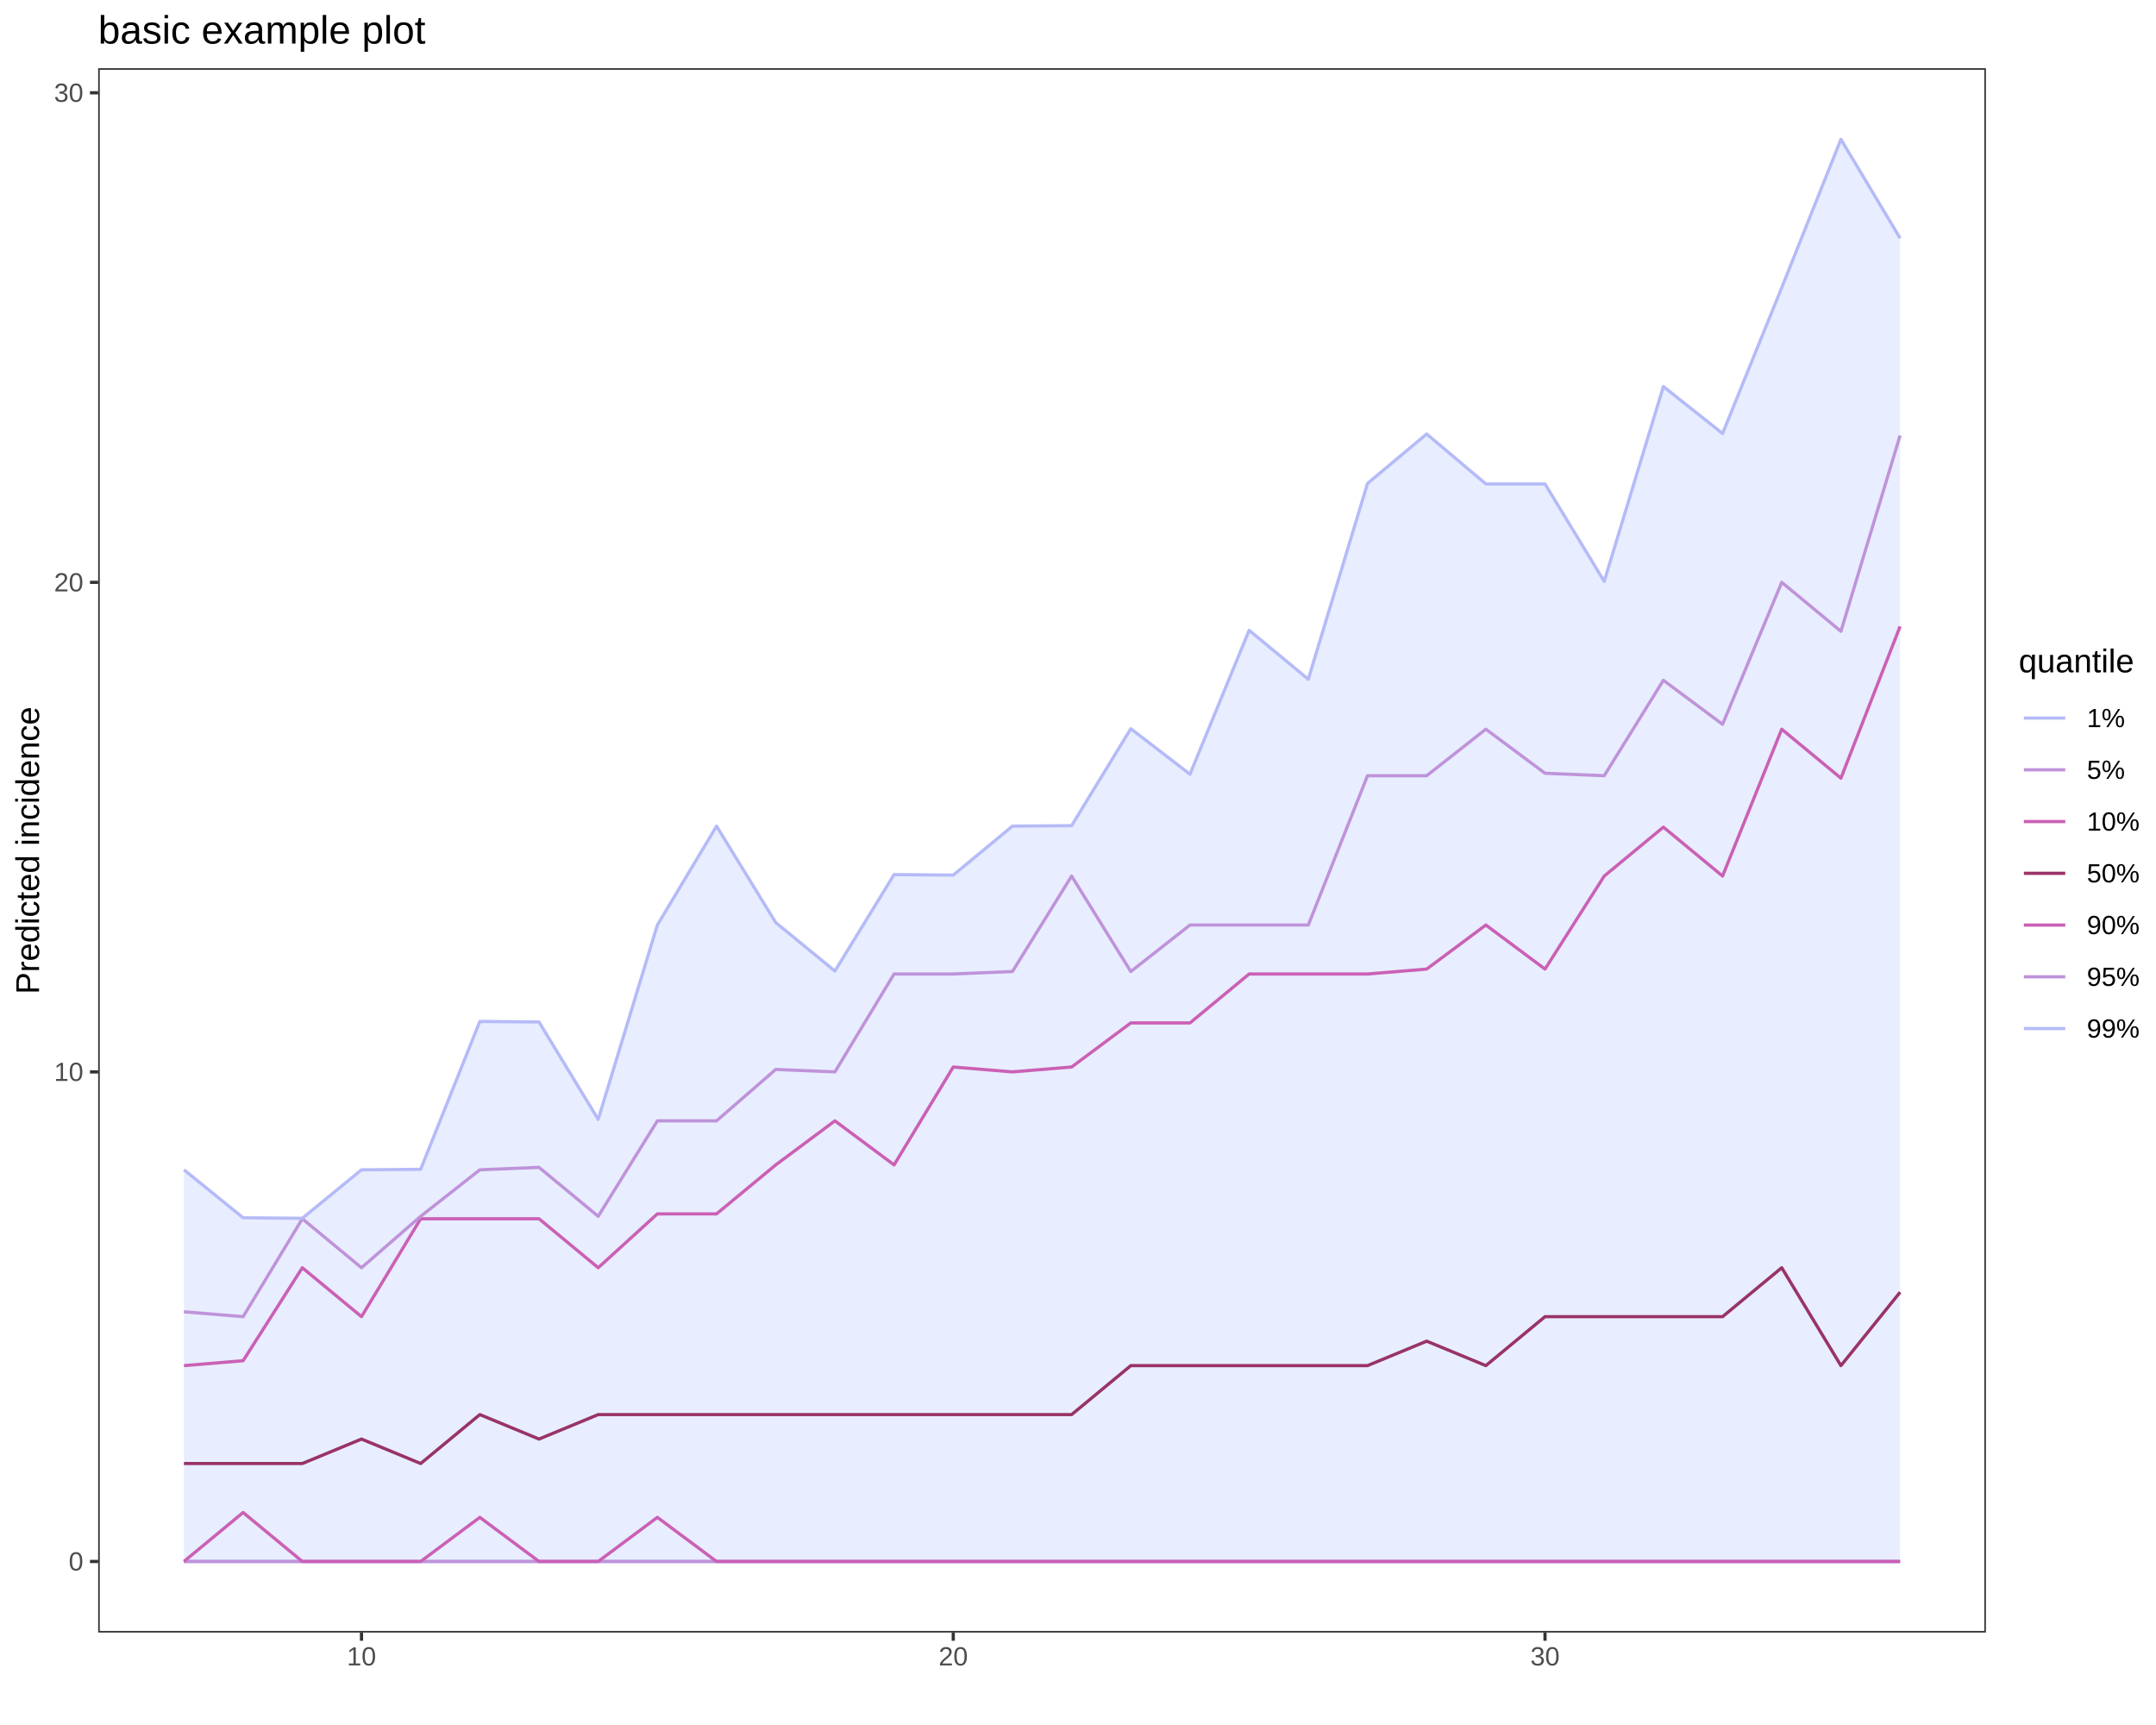
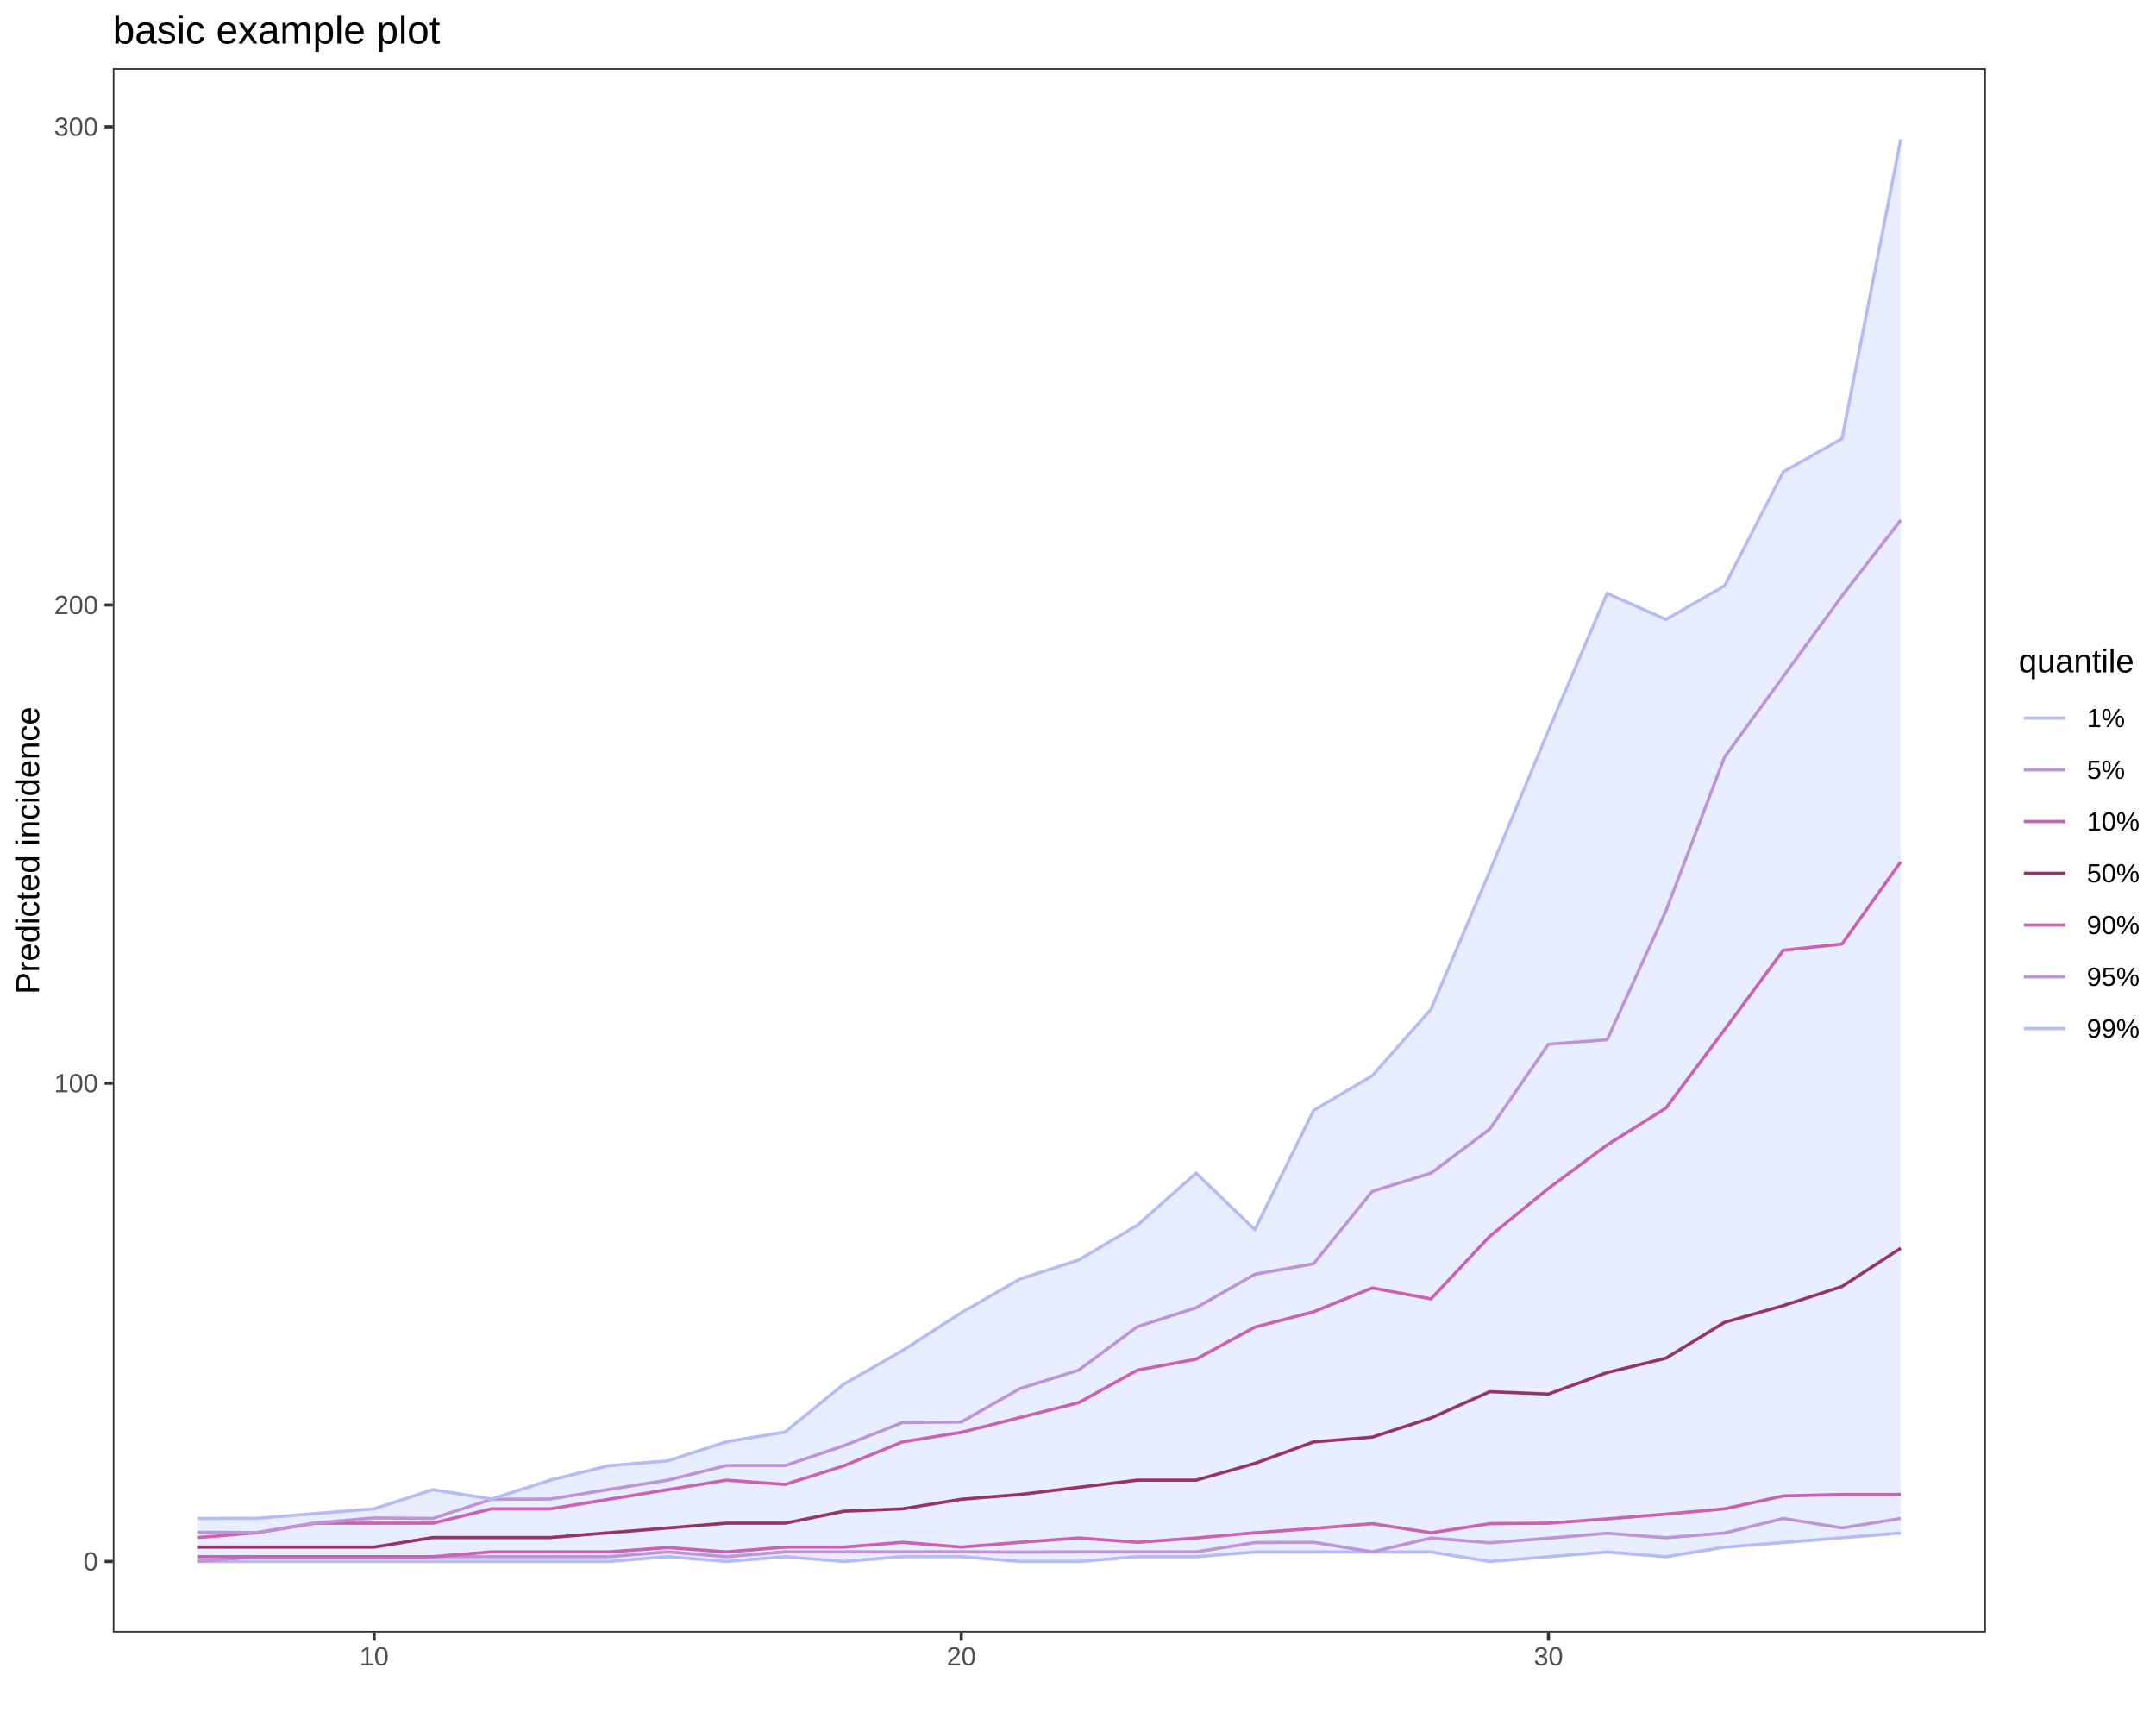
<svg xmlns="http://www.w3.org/2000/svg" viewBox="0 0 720.00 576.00">
  <defs>
    <style type="text/css">
    line, polyline, polygon, path, rect, circle {
      fill: none;
      stroke: #000000;
      stroke-linecap: round;
      stroke-linejoin: round;
      stroke-miterlimit: 10.00;
    }
  </style>
  </defs>
  <rect width="100%" height="100%" style="stroke: none; fill: #FFFFFF;" />
  <rect x="0.00" y="0.00" width="720.00" height="576.00" style="stroke-width: 1.07; stroke: #FFFFFF; fill: #FFFFFF;" />
  <defs>
-     <clipPath id="cpMzIuNzh8NjYzLjE5fDU0NS4xM3wyMi43Nw==">
-       <rect x="32.78" y="22.77" width="630.42" height="522.36" />
+     <clipPath id="cpMzcuNjd8NjYzLjE5fDU0NS4xM3wyMi43Nw==">
+       <rect x="37.67" y="22.77" width="625.53" height="522.36" />
    </clipPath>
  </defs>
-   <rect x="32.78" y="22.77" width="630.42" height="522.36" style="stroke-width: 1.07; stroke: none; fill: #FFFFFF;" clip-path="url(#cpMzIuNzh8NjYzLjE5fDU0NS4xM3wyMi43Nw==)" />
-   <polygon points="61.43,390.61 81.19,406.63 100.96,406.80 120.72,390.61 140.48,390.45 160.24,341.08 180.00,341.25 199.77,373.78 219.53,308.88 239.29,275.86 259.05,308.06 278.82,324.25 298.58,292.04 318.34,292.21 338.10,275.86 357.87,275.70 377.63,243.33 397.39,258.53 417.15,210.47 436.91,226.82 456.68,161.43 476.44,144.92 496.20,161.60 515.96,161.60 535.73,194.13 555.49,129.07 575.25,144.76 595.01,96.05 614.78,46.52 634.54,79.54 634.54,521.39 614.78,521.39 595.01,521.39 575.25,521.39 555.49,521.39 535.73,521.39 515.96,521.39 496.20,521.39 476.44,521.39 456.68,521.39 436.91,521.39 417.15,521.39 397.39,521.39 377.63,521.39 357.87,521.39 338.10,521.39 318.34,521.39 298.58,521.39 278.82,521.39 259.05,521.39 239.29,521.39 219.53,521.39 199.77,521.39 180.00,521.39 160.24,521.39 140.48,521.39 120.72,521.39 100.96,521.39 81.19,521.39 61.43,521.39 " style="stroke-width: 0.75; stroke: none; fill: #B3C6FF; fill-opacity: 0.30;" clip-path="url(#cpMzIuNzh8NjYzLjE5fDU0NS4xM3wyMi43Nw==)" />
-   <polyline points="61.43,390.61 81.19,406.63 100.96,406.80 120.72,390.61 140.48,390.45 160.24,341.08 180.00,341.25 199.77,373.78 219.53,308.88 239.29,275.86 259.05,308.06 278.82,324.25 298.58,292.04 318.34,292.21 338.10,275.86 357.87,275.70 377.63,243.33 397.39,258.53 417.15,210.47 436.91,226.82 456.68,161.43 476.44,144.92 496.20,161.60 515.96,161.60 535.73,194.13 555.49,129.07 575.25,144.76 595.01,96.05 614.78,46.52 634.54,79.54 " style="stroke-width: 1.07; stroke: none;" clip-path="url(#cpMzIuNzh8NjYzLjE5fDU0NS4xM3wyMi43Nw==)" />
-   <polyline points="634.54,521.39 614.78,521.39 595.01,521.39 575.25,521.39 555.49,521.39 535.73,521.39 515.96,521.39 496.20,521.39 476.44,521.39 456.68,521.39 436.91,521.39 417.15,521.39 397.39,521.39 377.63,521.39 357.87,521.39 338.10,521.39 318.34,521.39 298.58,521.39 278.82,521.39 259.05,521.39 239.29,521.39 219.53,521.39 199.77,521.39 180.00,521.39 160.24,521.39 140.48,521.39 120.72,521.39 100.96,521.39 81.19,521.39 61.43,521.39 " style="stroke-width: 1.07; stroke: none;" clip-path="url(#cpMzIuNzh8NjYzLjE5fDU0NS4xM3wyMi43Nw==)" />
-   <polyline points="61.43,521.39 81.19,521.39 100.96,521.39 120.72,521.39 140.48,521.39 160.24,521.39 180.00,521.39 199.77,521.39 219.53,521.39 239.29,521.39 259.05,521.39 278.82,521.39 298.58,521.39 318.34,521.39 338.10,521.39 357.87,521.39 377.63,521.39 397.39,521.39 417.15,521.39 436.91,521.39 456.68,521.39 476.44,521.39 496.20,521.39 515.96,521.39 535.73,521.39 555.49,521.39 575.25,521.39 595.01,521.39 614.78,521.39 634.54,521.39 " style="stroke-width: 1.07; stroke: #B5BBF7; stroke-linecap: butt;" clip-path="url(#cpMzIuNzh8NjYzLjE5fDU0NS4xM3wyMi43Nw==)" />
-   <polyline points="61.43,521.39 81.19,521.39 100.96,521.39 120.72,521.39 140.48,521.39 160.24,521.39 180.00,521.39 199.77,521.39 219.53,521.39 239.29,521.39 259.05,521.39 278.82,521.39 298.58,521.39 318.34,521.39 338.10,521.39 357.87,521.39 377.63,521.39 397.39,521.39 417.15,521.39 436.91,521.39 456.68,521.39 476.44,521.39 496.20,521.39 515.96,521.39 535.73,521.39 555.49,521.39 575.25,521.39 595.01,521.39 614.78,521.39 634.54,521.39 " style="stroke-width: 1.07; stroke: #BF93DA; stroke-linecap: butt;" clip-path="url(#cpMzIuNzh8NjYzLjE5fDU0NS4xM3wyMi43Nw==)" />
-   <polyline points="61.43,521.39 81.19,505.04 100.96,521.39 120.72,521.39 140.48,521.39 160.24,506.67 180.00,521.39 199.77,521.39 219.53,506.67 239.29,521.39 259.05,521.39 278.82,521.39 298.58,521.39 318.34,521.39 338.10,521.39 357.87,521.39 377.63,521.39 397.39,521.39 417.15,521.39 436.91,521.39 456.68,521.39 476.44,521.39 496.20,521.39 515.96,521.39 535.73,521.39 555.49,521.39 575.25,521.39 595.01,521.39 614.78,521.39 634.54,521.39 " style="stroke-width: 1.07; stroke: #CB60B5; stroke-linecap: butt;" clip-path="url(#cpMzIuNzh8NjYzLjE5fDU0NS4xM3wyMi43Nw==)" />
-   <polyline points="61.43,488.69 81.19,488.69 100.96,488.69 120.72,480.52 140.48,488.69 160.24,472.35 180.00,480.52 199.77,472.35 219.53,472.35 239.29,472.35 259.05,472.35 278.82,472.35 298.58,472.35 318.34,472.35 338.10,472.35 357.87,472.35 377.63,456.00 397.39,456.00 417.15,456.00 436.91,456.00 456.68,456.00 476.44,447.83 496.20,456.00 515.96,439.65 535.73,439.65 555.49,439.65 575.25,439.65 595.01,423.31 614.78,456.00 634.54,431.48 " style="stroke-width: 1.07; stroke: #993366; stroke-linecap: butt;" clip-path="url(#cpMzIuNzh8NjYzLjE5fDU0NS4xM3wyMi43Nw==)" />
-   <polyline points="61.43,456.00 81.19,454.37 100.96,423.31 120.72,439.65 140.48,406.96 160.24,406.96 180.00,406.96 199.77,423.31 219.53,405.33 239.29,405.33 259.05,388.98 278.82,374.27 298.58,388.98 318.34,356.29 338.10,357.92 357.87,356.29 377.63,341.57 397.39,341.57 417.15,325.23 436.91,325.23 456.68,325.23 476.44,323.59 496.20,308.88 515.96,323.59 535.73,292.53 555.49,276.19 575.25,292.53 595.01,243.49 614.78,259.84 634.54,209.16 " style="stroke-width: 1.07; stroke: #CB60B5; stroke-linecap: butt;" clip-path="url(#cpMzIuNzh8NjYzLjE5fDU0NS4xM3wyMi43Nw==)" />
-   <polyline points="61.43,438.02 81.19,439.65 100.96,406.96 120.72,423.31 140.48,406.14 160.24,390.61 180.00,389.80 199.77,406.14 219.53,374.27 239.29,374.27 259.05,357.10 278.82,357.92 298.58,325.23 318.34,325.23 338.10,324.41 357.87,292.53 377.63,324.41 397.39,308.88 417.15,308.88 436.91,308.88 456.68,259.02 476.44,259.02 496.20,243.49 515.96,258.20 535.73,259.02 555.49,227.15 575.25,241.86 595.01,194.45 614.78,210.80 634.54,145.41 " style="stroke-width: 1.07; stroke: #BF93DA; stroke-linecap: butt;" clip-path="url(#cpMzIuNzh8NjYzLjE5fDU0NS4xM3wyMi43Nw==)" />
-   <polyline points="61.43,390.61 81.19,406.63 100.96,406.80 120.72,390.61 140.48,390.45 160.24,341.08 180.00,341.25 199.77,373.78 219.53,308.88 239.29,275.86 259.05,308.06 278.82,324.25 298.58,292.04 318.34,292.21 338.10,275.86 357.87,275.70 377.63,243.33 397.39,258.53 417.15,210.47 436.91,226.82 456.68,161.43 476.44,144.92 496.20,161.60 515.96,161.60 535.73,194.13 555.49,129.07 575.25,144.76 595.01,96.05 614.78,46.52 634.54,79.54 " style="stroke-width: 1.07; stroke: #B5BBF7; stroke-linecap: butt;" clip-path="url(#cpMzIuNzh8NjYzLjE5fDU0NS4xM3wyMi43Nw==)" />
-   <rect x="32.78" y="22.77" width="630.42" height="522.36" style="stroke-width: 1.07; stroke: #333333;" clip-path="url(#cpMzIuNzh8NjYzLjE5fDU0NS4xM3wyMi43Nw==)" />
+   <rect x="37.67" y="22.77" width="625.53" height="522.36" style="stroke-width: 1.07; stroke: none; fill: #FFFFFF;" clip-path="url(#cpMzcuNjd8NjYzLjE5fDU0NS4xM3wyMi43Nw==)" />
+   <polygon points="66.10,507.02 85.71,506.98 105.32,505.40 124.93,503.81 144.54,497.43 164.14,500.55 183.75,494.24 203.36,489.40 222.97,487.81 242.58,481.43 262.19,478.16 281.80,462.16 301.41,450.97 321.02,438.33 340.63,427.08 360.23,420.74 379.84,409.11 399.45,391.72 419.06,410.60 438.67,370.80 458.28,359.19 477.89,336.98 497.50,291.01 517.11,243.93 536.71,198.12 556.32,206.84 575.93,195.63 595.54,157.53 615.15,146.48 634.76,46.52 634.76,511.89 615.15,513.48 595.54,515.06 575.93,516.63 556.32,519.81 536.71,518.23 517.11,519.81 497.50,521.39 477.89,518.23 458.28,518.23 438.67,518.21 419.06,518.23 399.45,519.81 379.84,519.81 360.23,521.39 340.63,521.39 321.02,519.79 301.41,519.79 281.80,521.39 262.19,519.81 242.58,521.39 222.97,519.79 203.36,521.39 183.75,521.39 164.14,521.39 144.54,521.39 124.93,521.39 105.32,521.39 85.71,521.39 66.10,521.39 " style="stroke-width: 0.75; stroke: none; fill: #B3C6FF; fill-opacity: 0.30;" clip-path="url(#cpMzcuNjd8NjYzLjE5fDU0NS4xM3wyMi43Nw==)" />
+   <polyline points="66.10,507.02 85.71,506.98 105.32,505.40 124.93,503.81 144.54,497.43 164.14,500.55 183.75,494.24 203.36,489.40 222.97,487.81 242.58,481.43 262.19,478.16 281.80,462.16 301.41,450.97 321.02,438.33 340.63,427.08 360.23,420.74 379.84,409.11 399.45,391.72 419.06,410.60 438.67,370.80 458.28,359.19 477.89,336.98 497.50,291.01 517.11,243.93 536.71,198.12 556.32,206.84 575.93,195.63 595.54,157.53 615.15,146.48 634.76,46.52 " style="stroke-width: 1.07; stroke: none;" clip-path="url(#cpMzcuNjd8NjYzLjE5fDU0NS4xM3wyMi43Nw==)" />
+   <polyline points="634.76,511.89 615.15,513.48 595.54,515.06 575.93,516.63 556.32,519.81 536.71,518.23 517.11,519.81 497.50,521.39 477.89,518.23 458.28,518.23 438.67,518.21 419.06,518.23 399.45,519.81 379.84,519.81 360.23,521.39 340.63,521.39 321.02,519.79 301.41,519.79 281.80,521.39 262.19,519.81 242.58,521.39 222.97,519.79 203.36,521.39 183.75,521.39 164.14,521.39 144.54,521.39 124.93,521.39 105.32,521.39 85.71,521.39 66.10,521.39 " style="stroke-width: 1.07; stroke: none;" clip-path="url(#cpMzcuNjd8NjYzLjE5fDU0NS4xM3wyMi43Nw==)" />
+   <polyline points="66.10,521.39 85.71,521.39 105.32,521.39 124.93,521.39 144.54,521.39 164.14,521.39 183.75,521.39 203.36,521.39 222.97,519.79 242.58,521.39 262.19,519.81 281.80,521.39 301.41,519.79 321.02,519.79 340.63,521.39 360.23,521.39 379.84,519.81 399.45,519.81 419.06,518.23 438.67,518.21 458.28,518.23 477.89,518.23 497.50,521.39 517.11,519.81 536.71,518.23 556.32,519.81 575.93,516.63 595.54,515.06 615.15,513.48 634.76,511.89 " style="stroke-width: 1.07; stroke: #B5BBF7; stroke-linecap: butt;" clip-path="url(#cpMzcuNjd8NjYzLjE5fDU0NS4xM3wyMi43Nw==)" />
+   <polyline points="66.10,521.39 85.71,519.87 105.32,519.79 124.93,519.79 144.54,519.79 164.14,519.79 183.75,519.79 203.36,519.79 222.97,518.19 242.58,519.79 262.19,518.19 281.80,518.19 301.41,518.19 321.02,518.19 340.63,518.27 360.23,518.19 379.84,518.19 399.45,518.19 419.06,515.08 438.67,515.00 458.28,518.19 477.89,513.56 497.50,515.16 517.11,513.64 536.71,511.97 556.32,513.48 575.93,511.89 595.54,507.02 615.15,510.21 634.76,507.02 " style="stroke-width: 1.07; stroke: #BF93DA; stroke-linecap: butt;" clip-path="url(#cpMzcuNjd8NjYzLjE5fDU0NS4xM3wyMi43Nw==)" />
+   <polyline points="66.10,519.79 85.71,519.79 105.32,519.79 124.93,519.79 144.54,519.79 164.14,518.19 183.75,518.19 203.36,518.19 222.97,516.76 242.58,518.19 262.19,516.60 281.80,516.60 301.41,515.00 321.02,516.60 340.63,515.00 360.23,513.56 379.84,515.00 399.45,513.56 419.06,511.81 438.67,510.37 458.28,508.77 477.89,511.81 497.50,508.77 517.11,508.61 536.71,507.17 556.32,505.58 575.93,503.82 595.54,499.51 615.15,499.03 634.76,499.03 " style="stroke-width: 1.07; stroke: #CB60B5; stroke-linecap: butt;" clip-path="url(#cpMzcuNjd8NjYzLjE5fDU0NS4xM3wyMi43Nw==)" />
+   <polyline points="66.10,516.60 85.71,516.60 105.32,516.60 124.93,516.60 144.54,513.40 164.14,513.40 183.75,513.40 203.36,511.81 222.97,510.21 242.58,508.61 262.19,508.61 281.80,504.62 301.41,503.82 321.02,500.63 340.63,499.03 360.23,496.64 379.84,494.24 399.45,494.24 419.06,488.65 438.67,481.47 458.28,479.87 477.89,473.48 497.50,464.70 517.11,465.50 536.71,458.31 556.32,453.52 575.93,441.54 595.54,435.96 615.15,429.57 634.76,416.79 " style="stroke-width: 1.07; stroke: #993366; stroke-linecap: butt;" clip-path="url(#cpMzcuNjd8NjYzLjE5fDU0NS4xM3wyMi43Nw==)" />
+   <polyline points="66.10,513.40 85.71,511.81 105.32,508.61 124.93,508.61 144.54,508.61 164.14,503.82 183.75,503.82 203.36,500.63 222.97,497.43 242.58,494.24 262.19,495.68 281.80,489.45 301.41,481.47 321.02,478.27 340.63,473.32 360.23,468.37 379.84,457.51 399.45,453.84 419.06,443.14 438.67,438.03 458.28,430.05 477.89,433.72 497.50,412.80 517.11,396.83 536.71,382.30 556.32,370.01 575.93,343.82 595.54,317.31 615.15,315.23 634.76,287.77 " style="stroke-width: 1.07; stroke: #CB60B5; stroke-linecap: butt;" clip-path="url(#cpMzcuNjd8NjYzLjE5fDU0NS4xM3wyMi43Nw==)" />
+   <polyline points="66.10,511.65 85.71,511.73 105.32,508.53 124.93,506.86 144.54,507.02 164.14,500.63 183.75,500.55 203.36,497.35 222.97,494.24 242.58,489.37 262.19,489.37 281.80,482.74 301.41,475.00 321.02,474.84 340.63,463.66 360.23,457.51 379.84,442.98 399.45,436.67 419.06,425.50 438.67,421.98 458.28,397.79 477.89,391.72 497.50,377.03 517.11,348.69 536.71,347.17 556.32,304.22 575.93,252.80 595.54,225.89 615.15,198.98 634.76,173.67 " style="stroke-width: 1.07; stroke: #BF93DA; stroke-linecap: butt;" clip-path="url(#cpMzcuNjd8NjYzLjE5fDU0NS4xM3wyMi43Nw==)" />
+   <polyline points="66.10,507.02 85.71,506.98 105.32,505.40 124.93,503.81 144.54,497.43 164.14,500.55 183.75,494.24 203.36,489.40 222.97,487.81 242.58,481.43 262.19,478.16 281.80,462.16 301.41,450.97 321.02,438.33 340.63,427.08 360.23,420.74 379.84,409.11 399.45,391.72 419.06,410.60 438.67,370.80 458.28,359.19 477.89,336.98 497.50,291.01 517.11,243.93 536.71,198.12 556.32,206.84 575.93,195.63 595.54,157.53 615.15,146.48 634.76,46.52 " style="stroke-width: 1.07; stroke: #B5BBF7; stroke-linecap: butt;" clip-path="url(#cpMzcuNjd8NjYzLjE5fDU0NS4xM3wyMi43Nw==)" />
+   <rect x="37.67" y="22.77" width="625.53" height="522.36" style="stroke-width: 1.07; stroke: #333333;" clip-path="url(#cpMzcuNjd8NjYzLjE5fDU0NS4xM3wyMi43Nw==)" />
  <defs>
    <clipPath id="cpMC4wMHw3MjAuMDB8NTc2LjAwfDAuMDA=">
      <rect x="0.00" y="0.00" width="720.00" height="576.00" />
    </clipPath>
  </defs>
  <g clip-path="url(#cpMC4wMHw3MjAuMDB8NTc2LjAwfDAuMDA=)">
-     <text x="22.95" y="524.41" style="font-size: 8.80px; fill: #4D4D4D; font-family: Liberation Sans;" textLength="4.89px" lengthAdjust="spacingAndGlyphs">0</text>
+     <text x="27.84" y="524.41" style="font-size: 8.80px; fill: #4D4D4D; font-family: Liberation Sans;" textLength="4.89px" lengthAdjust="spacingAndGlyphs">0</text>
  </g>
  <g clip-path="url(#cpMC4wMHw3MjAuMDB8NTc2LjAwfDAuMDA=)">
-     <text x="18.06" y="360.94" style="font-size: 8.80px; fill: #4D4D4D; font-family: Liberation Sans;" textLength="9.78px" lengthAdjust="spacingAndGlyphs">10</text>
+     <text x="18.06" y="364.73" style="font-size: 8.80px; fill: #4D4D4D; font-family: Liberation Sans;" textLength="14.67px" lengthAdjust="spacingAndGlyphs">100</text>
  </g>
  <g clip-path="url(#cpMC4wMHw3MjAuMDB8NTc2LjAwfDAuMDA=)">
-     <text x="18.06" y="197.48" style="font-size: 8.80px; fill: #4D4D4D; font-family: Liberation Sans;" textLength="9.78px" lengthAdjust="spacingAndGlyphs">20</text>
+     <text x="18.06" y="205.04" style="font-size: 8.80px; fill: #4D4D4D; font-family: Liberation Sans;" textLength="14.67px" lengthAdjust="spacingAndGlyphs">200</text>
  </g>
  <g clip-path="url(#cpMC4wMHw3MjAuMDB8NTc2LjAwfDAuMDA=)">
-     <text x="18.06" y="34.01" style="font-size: 8.80px; fill: #4D4D4D; font-family: Liberation Sans;" textLength="9.78px" lengthAdjust="spacingAndGlyphs">30</text>
+     <text x="18.06" y="45.35" style="font-size: 8.80px; fill: #4D4D4D; font-family: Liberation Sans;" textLength="14.67px" lengthAdjust="spacingAndGlyphs">300</text>
  </g>
-   <polyline points="30.04,521.39 32.78,521.39 " style="stroke-width: 1.07; stroke: #333333; stroke-linecap: butt;" clip-path="url(#cpMC4wMHw3MjAuMDB8NTc2LjAwfDAuMDA=)" />
-   <polyline points="30.04,357.92 32.78,357.92 " style="stroke-width: 1.07; stroke: #333333; stroke-linecap: butt;" clip-path="url(#cpMC4wMHw3MjAuMDB8NTc2LjAwfDAuMDA=)" />
-   <polyline points="30.04,194.45 32.78,194.45 " style="stroke-width: 1.07; stroke: #333333; stroke-linecap: butt;" clip-path="url(#cpMC4wMHw3MjAuMDB8NTc2LjAwfDAuMDA=)" />
-   <polyline points="30.04,30.99 32.78,30.99 " style="stroke-width: 1.07; stroke: #333333; stroke-linecap: butt;" clip-path="url(#cpMC4wMHw3MjAuMDB8NTc2LjAwfDAuMDA=)" />
-   <polyline points="120.72,547.87 120.72,545.13 " style="stroke-width: 1.07; stroke: #333333; stroke-linecap: butt;" clip-path="url(#cpMC4wMHw3MjAuMDB8NTc2LjAwfDAuMDA=)" />
-   <polyline points="318.34,547.87 318.34,545.13 " style="stroke-width: 1.07; stroke: #333333; stroke-linecap: butt;" clip-path="url(#cpMC4wMHw3MjAuMDB8NTc2LjAwfDAuMDA=)" />
-   <polyline points="515.96,547.87 515.96,545.13 " style="stroke-width: 1.07; stroke: #333333; stroke-linecap: butt;" clip-path="url(#cpMC4wMHw3MjAuMDB8NTc2LjAwfDAuMDA=)" />
+   <polyline points="34.93,521.39 37.67,521.39 " style="stroke-width: 1.07; stroke: #333333; stroke-linecap: butt;" clip-path="url(#cpMC4wMHw3MjAuMDB8NTc2LjAwfDAuMDA=)" />
+   <polyline points="34.93,361.70 37.67,361.70 " style="stroke-width: 1.07; stroke: #333333; stroke-linecap: butt;" clip-path="url(#cpMC4wMHw3MjAuMDB8NTc2LjAwfDAuMDA=)" />
+   <polyline points="34.93,202.02 37.67,202.02 " style="stroke-width: 1.07; stroke: #333333; stroke-linecap: butt;" clip-path="url(#cpMC4wMHw3MjAuMDB8NTc2LjAwfDAuMDA=)" />
+   <polyline points="34.93,42.33 37.67,42.33 " style="stroke-width: 1.07; stroke: #333333; stroke-linecap: butt;" clip-path="url(#cpMC4wMHw3MjAuMDB8NTc2LjAwfDAuMDA=)" />
+   <polyline points="124.93,547.87 124.93,545.13 " style="stroke-width: 1.07; stroke: #333333; stroke-linecap: butt;" clip-path="url(#cpMC4wMHw3MjAuMDB8NTc2LjAwfDAuMDA=)" />
+   <polyline points="321.02,547.87 321.02,545.13 " style="stroke-width: 1.07; stroke: #333333; stroke-linecap: butt;" clip-path="url(#cpMC4wMHw3MjAuMDB8NTc2LjAwfDAuMDA=)" />
+   <polyline points="517.11,547.87 517.11,545.13 " style="stroke-width: 1.07; stroke: #333333; stroke-linecap: butt;" clip-path="url(#cpMC4wMHw3MjAuMDB8NTc2LjAwfDAuMDA=)" />
  <g clip-path="url(#cpMC4wMHw3MjAuMDB8NTc2LjAwfDAuMDA=)">
-     <text x="115.83" y="556.11" style="font-size: 8.80px; fill: #4D4D4D; font-family: Liberation Sans;" textLength="9.78px" lengthAdjust="spacingAndGlyphs">10</text>
+     <text x="120.04" y="556.11" style="font-size: 8.80px; fill: #4D4D4D; font-family: Liberation Sans;" textLength="9.78px" lengthAdjust="spacingAndGlyphs">10</text>
  </g>
  <g clip-path="url(#cpMC4wMHw3MjAuMDB8NTc2LjAwfDAuMDA=)">
-     <text x="313.45" y="556.11" style="font-size: 8.80px; fill: #4D4D4D; font-family: Liberation Sans;" textLength="9.78px" lengthAdjust="spacingAndGlyphs">20</text>
+     <text x="316.13" y="556.11" style="font-size: 8.80px; fill: #4D4D4D; font-family: Liberation Sans;" textLength="9.78px" lengthAdjust="spacingAndGlyphs">20</text>
  </g>
  <g clip-path="url(#cpMC4wMHw3MjAuMDB8NTc2LjAwfDAuMDA=)">
-     <text x="511.07" y="556.11" style="font-size: 8.80px; fill: #4D4D4D; font-family: Liberation Sans;" textLength="9.78px" lengthAdjust="spacingAndGlyphs">30</text>
+     <text x="512.22" y="556.11" style="font-size: 8.80px; fill: #4D4D4D; font-family: Liberation Sans;" textLength="9.78px" lengthAdjust="spacingAndGlyphs">30</text>
  </g>
  <g clip-path="url(#cpMC4wMHw3MjAuMDB8NTc2LjAwfDAuMDA=)">
    <text transform="translate(13.04,331.98) rotate(-90)" style="font-size: 11.00px; font-family: Liberation Sans;" textLength="96.06px" lengthAdjust="spacingAndGlyphs">Predicted incidence</text>
  </g>
  <rect x="674.15" y="215.81" width="40.37" height="136.28" style="stroke-width: 1.07; stroke: none; fill: #FFFFFF;" clip-path="url(#cpMC4wMHw3MjAuMDB8NTc2LjAwfDAuMDA=)" />
  <g clip-path="url(#cpMC4wMHw3MjAuMDB8NTc2LjAwfDAuMDA=)">
    <text x="674.15" y="224.51" style="font-size: 11.00px; font-family: Liberation Sans;" textLength="38.56px" lengthAdjust="spacingAndGlyphs">quantile</text>
  </g>
  <rect x="674.15" y="231.13" width="17.28" height="17.28" style="stroke-width: 1.07; stroke: none; fill: #FFFFFF;" clip-path="url(#cpMC4wMHw3MjAuMDB8NTc2LjAwfDAuMDA=)" />
  <line x1="675.88" y1="239.77" x2="689.70" y2="239.77" style="stroke-width: 1.07; stroke: #B5BBF7; stroke-linecap: butt;" clip-path="url(#cpMC4wMHw3MjAuMDB8NTc2LjAwfDAuMDA=)" />
  <rect x="674.15" y="248.41" width="17.28" height="17.28" style="stroke-width: 1.07; stroke: none; fill: #FFFFFF;" clip-path="url(#cpMC4wMHw3MjAuMDB8NTc2LjAwfDAuMDA=)" />
  <line x1="675.88" y1="257.05" x2="689.70" y2="257.05" style="stroke-width: 1.07; stroke: #BF93DA; stroke-linecap: butt;" clip-path="url(#cpMC4wMHw3MjAuMDB8NTc2LjAwfDAuMDA=)" />
  <rect x="674.15" y="265.69" width="17.28" height="17.28" style="stroke-width: 1.07; stroke: none; fill: #FFFFFF;" clip-path="url(#cpMC4wMHw3MjAuMDB8NTc2LjAwfDAuMDA=)" />
  <line x1="675.88" y1="274.33" x2="689.70" y2="274.33" style="stroke-width: 1.07; stroke: #CB60B5; stroke-linecap: butt;" clip-path="url(#cpMC4wMHw3MjAuMDB8NTc2LjAwfDAuMDA=)" />
  <rect x="674.15" y="282.97" width="17.28" height="17.28" style="stroke-width: 1.07; stroke: none; fill: #FFFFFF;" clip-path="url(#cpMC4wMHw3MjAuMDB8NTc2LjAwfDAuMDA=)" />
  <line x1="675.88" y1="291.61" x2="689.70" y2="291.61" style="stroke-width: 1.07; stroke: #993366; stroke-linecap: butt;" clip-path="url(#cpMC4wMHw3MjAuMDB8NTc2LjAwfDAuMDA=)" />
  <rect x="674.15" y="300.25" width="17.28" height="17.28" style="stroke-width: 1.07; stroke: none; fill: #FFFFFF;" clip-path="url(#cpMC4wMHw3MjAuMDB8NTc2LjAwfDAuMDA=)" />
  <line x1="675.88" y1="308.89" x2="689.70" y2="308.89" style="stroke-width: 1.07; stroke: #CB60B5; stroke-linecap: butt;" clip-path="url(#cpMC4wMHw3MjAuMDB8NTc2LjAwfDAuMDA=)" />
  <rect x="674.15" y="317.53" width="17.28" height="17.28" style="stroke-width: 1.07; stroke: none; fill: #FFFFFF;" clip-path="url(#cpMC4wMHw3MjAuMDB8NTc2LjAwfDAuMDA=)" />
  <line x1="675.88" y1="326.17" x2="689.70" y2="326.17" style="stroke-width: 1.07; stroke: #BF93DA; stroke-linecap: butt;" clip-path="url(#cpMC4wMHw3MjAuMDB8NTc2LjAwfDAuMDA=)" />
  <rect x="674.15" y="334.81" width="17.28" height="17.28" style="stroke-width: 1.07; stroke: none; fill: #FFFFFF;" clip-path="url(#cpMC4wMHw3MjAuMDB8NTc2LjAwfDAuMDA=)" />
  <line x1="675.88" y1="343.45" x2="689.70" y2="343.45" style="stroke-width: 1.07; stroke: #B5BBF7; stroke-linecap: butt;" clip-path="url(#cpMC4wMHw3MjAuMDB8NTc2LjAwfDAuMDA=)" />
  <g clip-path="url(#cpMC4wMHw3MjAuMDB8NTc2LjAwfDAuMDA=)">
    <text x="696.91" y="242.80" style="font-size: 8.80px; font-family: Liberation Sans;" textLength="12.72px" lengthAdjust="spacingAndGlyphs">1%</text>
  </g>
  <g clip-path="url(#cpMC4wMHw3MjAuMDB8NTc2LjAwfDAuMDA=)">
    <text x="696.91" y="260.08" style="font-size: 8.80px; font-family: Liberation Sans;" textLength="12.72px" lengthAdjust="spacingAndGlyphs">5%</text>
  </g>
  <g clip-path="url(#cpMC4wMHw3MjAuMDB8NTc2LjAwfDAuMDA=)">
    <text x="696.91" y="277.36" style="font-size: 8.80px; font-family: Liberation Sans;" textLength="17.61px" lengthAdjust="spacingAndGlyphs">10%</text>
  </g>
  <g clip-path="url(#cpMC4wMHw3MjAuMDB8NTc2LjAwfDAuMDA=)">
    <text x="696.91" y="294.64" style="font-size: 8.80px; font-family: Liberation Sans;" textLength="17.61px" lengthAdjust="spacingAndGlyphs">50%</text>
  </g>
  <g clip-path="url(#cpMC4wMHw3MjAuMDB8NTc2LjAwfDAuMDA=)">
    <text x="696.91" y="311.92" style="font-size: 8.80px; font-family: Liberation Sans;" textLength="17.61px" lengthAdjust="spacingAndGlyphs">90%</text>
  </g>
  <g clip-path="url(#cpMC4wMHw3MjAuMDB8NTc2LjAwfDAuMDA=)">
    <text x="696.91" y="329.20" style="font-size: 8.80px; font-family: Liberation Sans;" textLength="17.61px" lengthAdjust="spacingAndGlyphs">95%</text>
  </g>
  <g clip-path="url(#cpMC4wMHw3MjAuMDB8NTc2LjAwfDAuMDA=)">
    <text x="696.91" y="346.48" style="font-size: 8.80px; font-family: Liberation Sans;" textLength="17.61px" lengthAdjust="spacingAndGlyphs">99%</text>
  </g>
  <g clip-path="url(#cpMC4wMHw3MjAuMDB8NTc2LjAwfDAuMDA=)">
-     <text x="32.78" y="14.56" style="font-size: 13.20px; font-family: Liberation Sans;" textLength="109.17px" lengthAdjust="spacingAndGlyphs">basic example plot</text>
+     <text x="37.67" y="14.56" style="font-size: 13.20px; font-family: Liberation Sans;" textLength="109.17px" lengthAdjust="spacingAndGlyphs">basic example plot</text>
  </g>
</svg>
